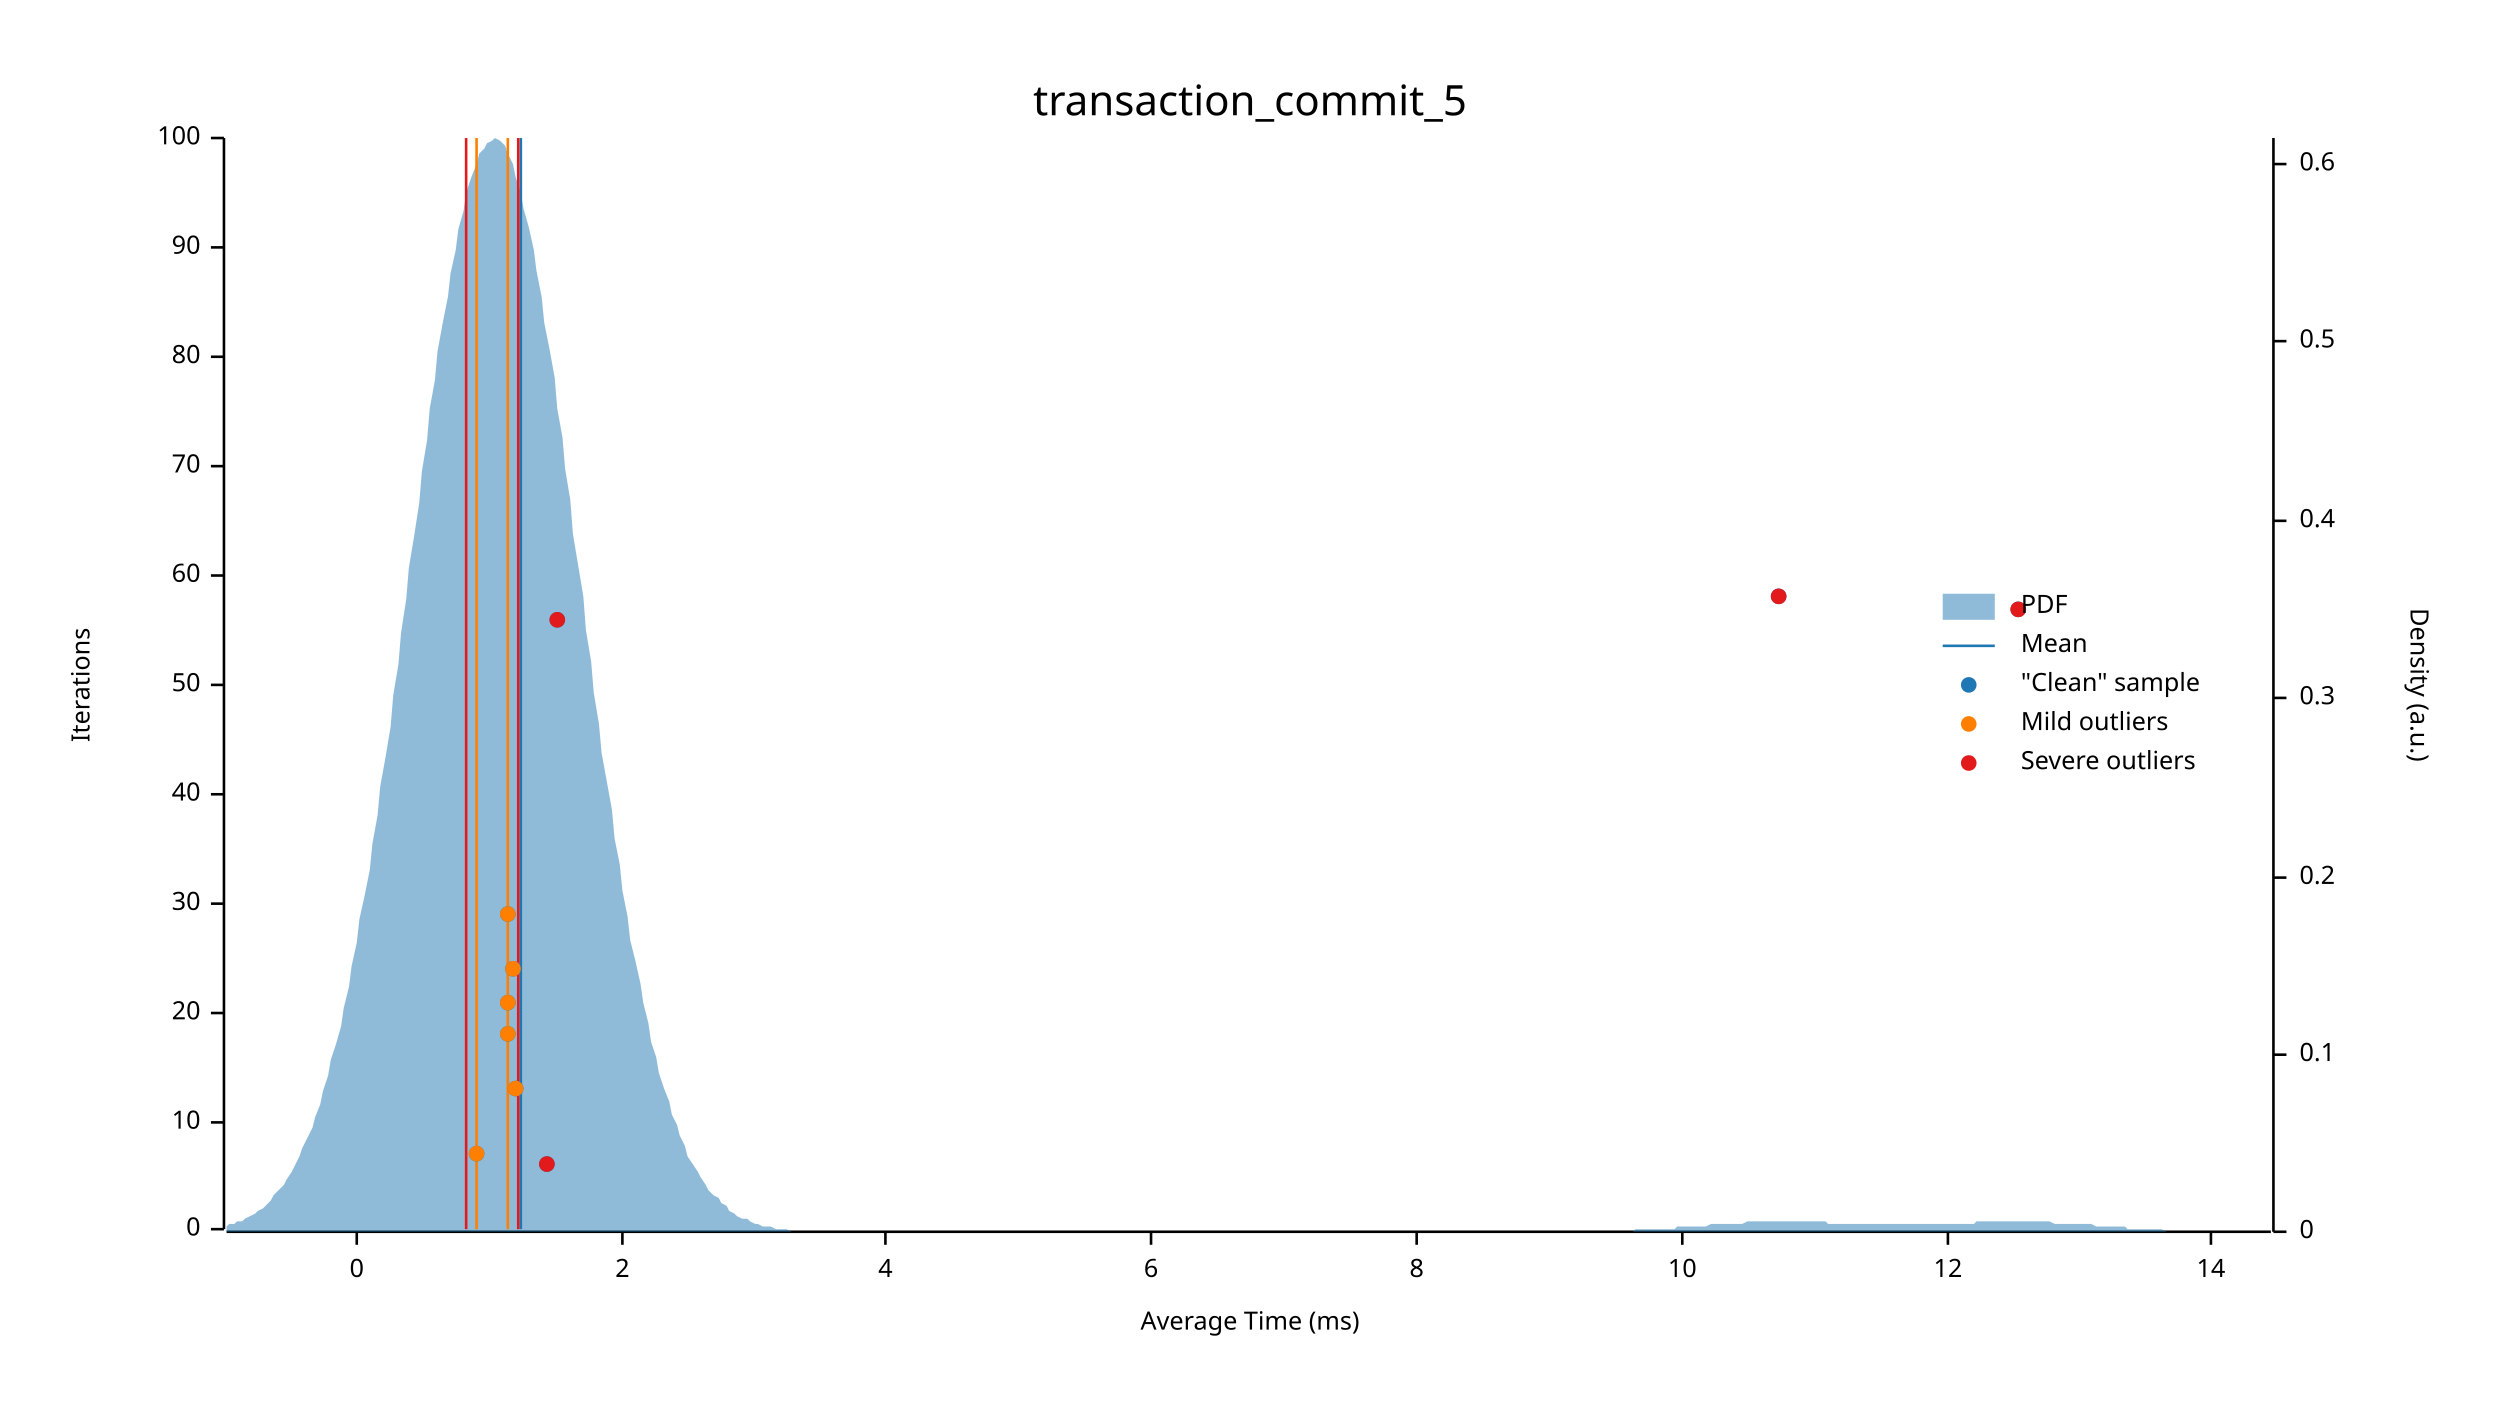
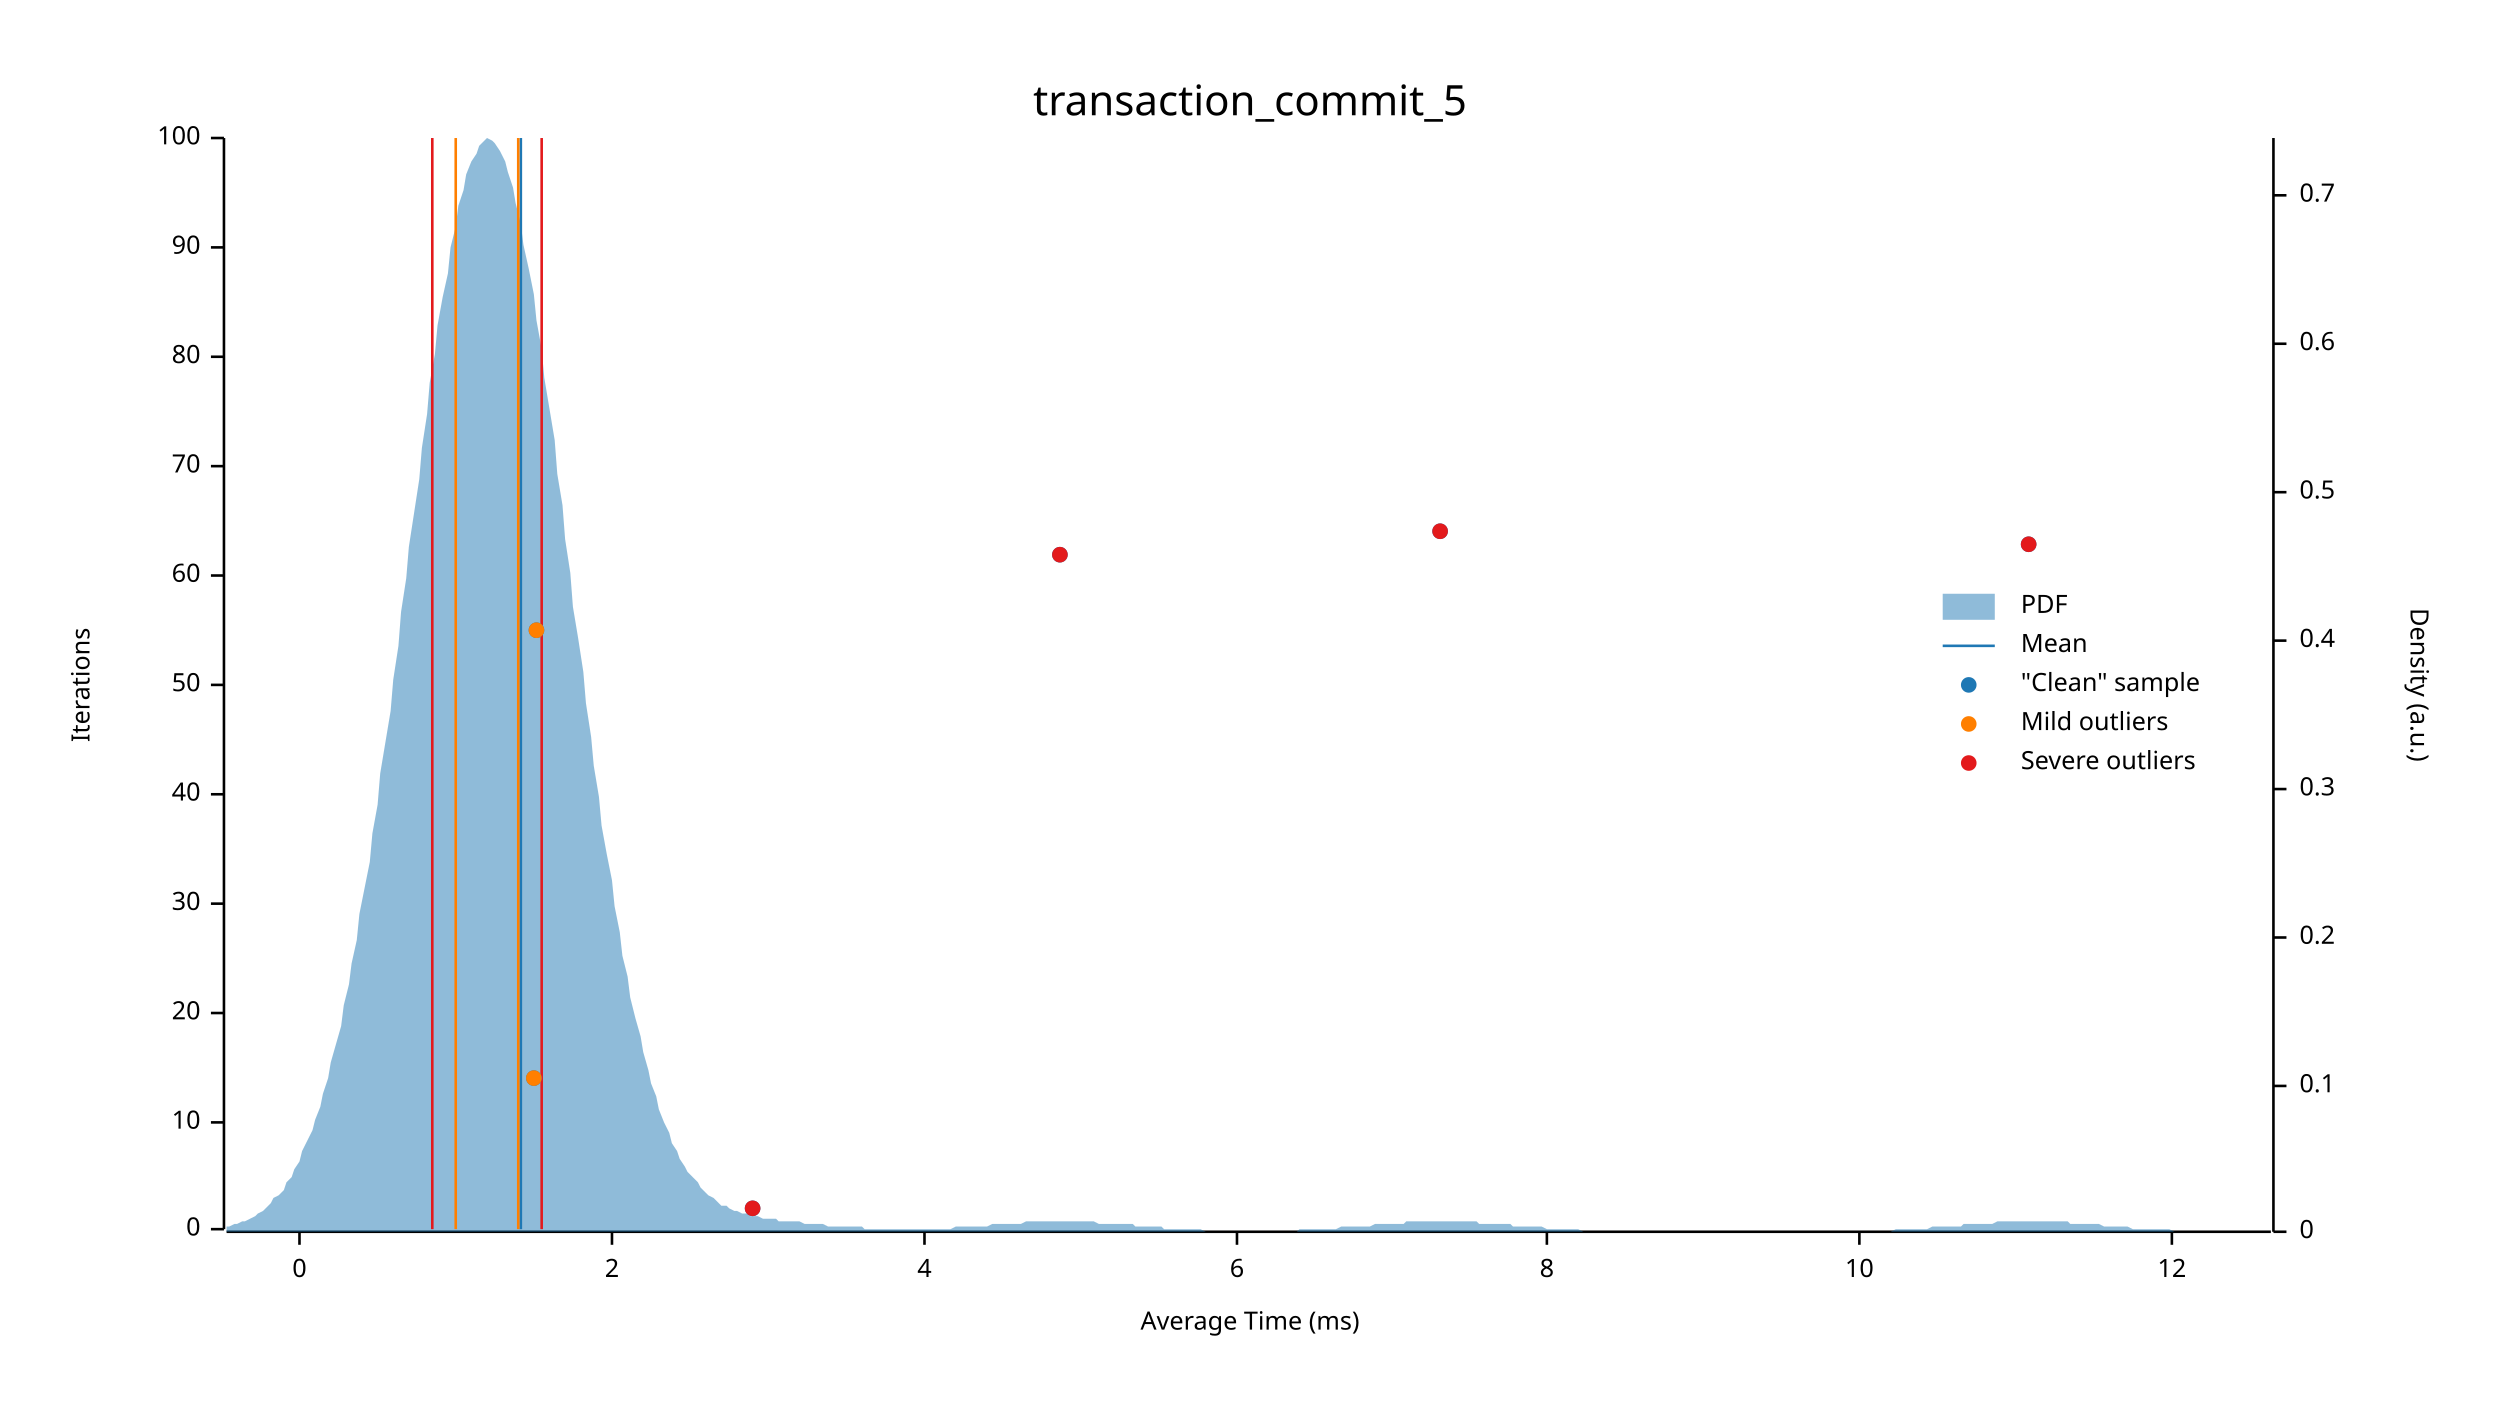
<svg xmlns="http://www.w3.org/2000/svg" width="960" height="540" viewBox="0 0 960 540">
  <text x="480" y="32" dy="0.76em" text-anchor="middle" font-family="sans-serif" font-size="16.129" opacity="1" fill="#000000">
transaction_commit_5
</text>
  <text x="27" y="263" dy="0.76em" text-anchor="middle" font-family="sans-serif" font-size="9.677" opacity="1" fill="#000000" transform="rotate(270, 27, 263)">
Iterations
</text>
  <text x="480" y="513" dy="-0.5ex" text-anchor="middle" font-family="sans-serif" font-size="9.677" opacity="1" fill="#000000">
Average Time (ms)
</text>
  <polyline fill="none" opacity="1" stroke="#000000" stroke-width="1" points="86,53 86,472 " />
  <text x="77" y="472" dy="0.5ex" text-anchor="end" font-family="sans-serif" font-size="9.677" opacity="1" fill="#000000">
0
</text>
  <polyline fill="none" opacity="1" stroke="#000000" stroke-width="1" points="81,472 86,472 " />
  <text x="77" y="431" dy="0.5ex" text-anchor="end" font-family="sans-serif" font-size="9.677" opacity="1" fill="#000000">
10
</text>
  <polyline fill="none" opacity="1" stroke="#000000" stroke-width="1" points="81,431 86,431 " />
  <text x="77" y="389" dy="0.5ex" text-anchor="end" font-family="sans-serif" font-size="9.677" opacity="1" fill="#000000">
20
</text>
  <polyline fill="none" opacity="1" stroke="#000000" stroke-width="1" points="81,389 86,389 " />
  <text x="77" y="347" dy="0.5ex" text-anchor="end" font-family="sans-serif" font-size="9.677" opacity="1" fill="#000000">
30
</text>
  <polyline fill="none" opacity="1" stroke="#000000" stroke-width="1" points="81,347 86,347 " />
  <text x="77" y="305" dy="0.5ex" text-anchor="end" font-family="sans-serif" font-size="9.677" opacity="1" fill="#000000">
40
</text>
  <polyline fill="none" opacity="1" stroke="#000000" stroke-width="1" points="81,305 86,305 " />
  <text x="77" y="263" dy="0.5ex" text-anchor="end" font-family="sans-serif" font-size="9.677" opacity="1" fill="#000000">
50
</text>
  <polyline fill="none" opacity="1" stroke="#000000" stroke-width="1" points="81,263 86,263 " />
  <text x="77" y="221" dy="0.5ex" text-anchor="end" font-family="sans-serif" font-size="9.677" opacity="1" fill="#000000">
60
</text>
  <polyline fill="none" opacity="1" stroke="#000000" stroke-width="1" points="81,221 86,221 " />
  <text x="77" y="179" dy="0.5ex" text-anchor="end" font-family="sans-serif" font-size="9.677" opacity="1" fill="#000000">
70
</text>
  <polyline fill="none" opacity="1" stroke="#000000" stroke-width="1" points="81,179 86,179 " />
  <text x="77" y="137" dy="0.5ex" text-anchor="end" font-family="sans-serif" font-size="9.677" opacity="1" fill="#000000">
80
</text>
  <polyline fill="none" opacity="1" stroke="#000000" stroke-width="1" points="81,137 86,137 " />
  <text x="77" y="95" dy="0.5ex" text-anchor="end" font-family="sans-serif" font-size="9.677" opacity="1" fill="#000000">
90
</text>
  <polyline fill="none" opacity="1" stroke="#000000" stroke-width="1" points="81,95 86,95 " />
  <text x="77" y="53" dy="0.5ex" text-anchor="end" font-family="sans-serif" font-size="9.677" opacity="1" fill="#000000">
100
</text>
  <polyline fill="none" opacity="1" stroke="#000000" stroke-width="1" points="81,53 86,53 " />
  <polyline fill="none" opacity="1" stroke="#000000" stroke-width="1" points="87,473 872,473 " />
-   <text x="137" y="483" dy="0.76em" text-anchor="middle" font-family="sans-serif" font-size="9.677" opacity="1" fill="#000000">
+   <text x="115" y="483" dy="0.76em" text-anchor="middle" font-family="sans-serif" font-size="9.677" opacity="1" fill="#000000">
0
</text>
-   <polyline fill="none" opacity="1" stroke="#000000" stroke-width="1" points="137,473 137,478 " />
-   <text x="239" y="483" dy="0.76em" text-anchor="middle" font-family="sans-serif" font-size="9.677" opacity="1" fill="#000000">
+   <polyline fill="none" opacity="1" stroke="#000000" stroke-width="1" points="115,473 115,478 " />
+   <text x="235" y="483" dy="0.76em" text-anchor="middle" font-family="sans-serif" font-size="9.677" opacity="1" fill="#000000">
2
</text>
-   <polyline fill="none" opacity="1" stroke="#000000" stroke-width="1" points="239,473 239,478 " />
-   <text x="340" y="483" dy="0.76em" text-anchor="middle" font-family="sans-serif" font-size="9.677" opacity="1" fill="#000000">
+   <polyline fill="none" opacity="1" stroke="#000000" stroke-width="1" points="235,473 235,478 " />
+   <text x="355" y="483" dy="0.76em" text-anchor="middle" font-family="sans-serif" font-size="9.677" opacity="1" fill="#000000">
4
</text>
-   <polyline fill="none" opacity="1" stroke="#000000" stroke-width="1" points="340,473 340,478 " />
-   <text x="442" y="483" dy="0.76em" text-anchor="middle" font-family="sans-serif" font-size="9.677" opacity="1" fill="#000000">
+   <polyline fill="none" opacity="1" stroke="#000000" stroke-width="1" points="355,473 355,478 " />
+   <text x="475" y="483" dy="0.76em" text-anchor="middle" font-family="sans-serif" font-size="9.677" opacity="1" fill="#000000">
6
</text>
-   <polyline fill="none" opacity="1" stroke="#000000" stroke-width="1" points="442,473 442,478 " />
-   <text x="544" y="483" dy="0.76em" text-anchor="middle" font-family="sans-serif" font-size="9.677" opacity="1" fill="#000000">
+   <polyline fill="none" opacity="1" stroke="#000000" stroke-width="1" points="475,473 475,478 " />
+   <text x="594" y="483" dy="0.76em" text-anchor="middle" font-family="sans-serif" font-size="9.677" opacity="1" fill="#000000">
8
</text>
-   <polyline fill="none" opacity="1" stroke="#000000" stroke-width="1" points="544,473 544,478 " />
-   <text x="646" y="483" dy="0.76em" text-anchor="middle" font-family="sans-serif" font-size="9.677" opacity="1" fill="#000000">
+   <polyline fill="none" opacity="1" stroke="#000000" stroke-width="1" points="594,473 594,478 " />
+   <text x="714" y="483" dy="0.76em" text-anchor="middle" font-family="sans-serif" font-size="9.677" opacity="1" fill="#000000">
10
</text>
-   <polyline fill="none" opacity="1" stroke="#000000" stroke-width="1" points="646,473 646,478 " />
-   <text x="748" y="483" dy="0.76em" text-anchor="middle" font-family="sans-serif" font-size="9.677" opacity="1" fill="#000000">
+   <polyline fill="none" opacity="1" stroke="#000000" stroke-width="1" points="714,473 714,478 " />
+   <text x="834" y="483" dy="0.76em" text-anchor="middle" font-family="sans-serif" font-size="9.677" opacity="1" fill="#000000">
12
</text>
-   <polyline fill="none" opacity="1" stroke="#000000" stroke-width="1" points="748,473 748,478 " />
-   <text x="849" y="483" dy="0.76em" text-anchor="middle" font-family="sans-serif" font-size="9.677" opacity="1" fill="#000000">
- 14
- </text>
-   <polyline fill="none" opacity="1" stroke="#000000" stroke-width="1" points="849,473 849,478 " />
+   <polyline fill="none" opacity="1" stroke="#000000" stroke-width="1" points="834,473 834,478 " />
  <text x="933" y="263" dy="0.76em" text-anchor="middle" font-family="sans-serif" font-size="9.677" opacity="1" fill="#000000" transform="rotate(90, 933, 263)">
Density (a.u.)
</text>
  <polyline fill="none" opacity="1" stroke="#000000" stroke-width="1" points="873,53 873,473 " />
  <text x="883" y="473" dy="0.5ex" text-anchor="start" font-family="sans-serif" font-size="9.677" opacity="1" fill="#000000">
0
</text>
  <polyline fill="none" opacity="1" stroke="#000000" stroke-width="1" points="873,473 878,473 " />
-   <text x="883" y="405" dy="0.5ex" text-anchor="start" font-family="sans-serif" font-size="9.677" opacity="1" fill="#000000">
+   <text x="883" y="417" dy="0.5ex" text-anchor="start" font-family="sans-serif" font-size="9.677" opacity="1" fill="#000000">
0.1
</text>
-   <polyline fill="none" opacity="1" stroke="#000000" stroke-width="1" points="873,405 878,405 " />
-   <text x="883" y="337" dy="0.5ex" text-anchor="start" font-family="sans-serif" font-size="9.677" opacity="1" fill="#000000">
+   <polyline fill="none" opacity="1" stroke="#000000" stroke-width="1" points="873,417 878,417 " />
+   <text x="883" y="360" dy="0.5ex" text-anchor="start" font-family="sans-serif" font-size="9.677" opacity="1" fill="#000000">
0.2
</text>
-   <polyline fill="none" opacity="1" stroke="#000000" stroke-width="1" points="873,337 878,337 " />
-   <text x="883" y="268" dy="0.5ex" text-anchor="start" font-family="sans-serif" font-size="9.677" opacity="1" fill="#000000">
+   <polyline fill="none" opacity="1" stroke="#000000" stroke-width="1" points="873,360 878,360 " />
+   <text x="883" y="303" dy="0.5ex" text-anchor="start" font-family="sans-serif" font-size="9.677" opacity="1" fill="#000000">
0.3
</text>
-   <polyline fill="none" opacity="1" stroke="#000000" stroke-width="1" points="873,268 878,268 " />
-   <text x="883" y="200" dy="0.5ex" text-anchor="start" font-family="sans-serif" font-size="9.677" opacity="1" fill="#000000">
+   <polyline fill="none" opacity="1" stroke="#000000" stroke-width="1" points="873,303 878,303 " />
+   <text x="883" y="246" dy="0.5ex" text-anchor="start" font-family="sans-serif" font-size="9.677" opacity="1" fill="#000000">
0.4
</text>
-   <polyline fill="none" opacity="1" stroke="#000000" stroke-width="1" points="873,200 878,200 " />
-   <text x="883" y="131" dy="0.5ex" text-anchor="start" font-family="sans-serif" font-size="9.677" opacity="1" fill="#000000">
+   <polyline fill="none" opacity="1" stroke="#000000" stroke-width="1" points="873,246 878,246 " />
+   <text x="883" y="189" dy="0.5ex" text-anchor="start" font-family="sans-serif" font-size="9.677" opacity="1" fill="#000000">
0.5
</text>
-   <polyline fill="none" opacity="1" stroke="#000000" stroke-width="1" points="873,131 878,131 " />
-   <text x="883" y="63" dy="0.5ex" text-anchor="start" font-family="sans-serif" font-size="9.677" opacity="1" fill="#000000">
+   <polyline fill="none" opacity="1" stroke="#000000" stroke-width="1" points="873,189 878,189 " />
+   <text x="883" y="132" dy="0.5ex" text-anchor="start" font-family="sans-serif" font-size="9.677" opacity="1" fill="#000000">
0.6
</text>
-   <polyline fill="none" opacity="1" stroke="#000000" stroke-width="1" points="873,63 878,63 " />
-   <polygon opacity="0.5" fill="#1F78B4" points="87,471 88,470 90,470 91,469 93,469 94,468 96,467 98,466 99,465 101,464 102,463 104,461 105,459 107,457 109,455 110,453 112,450 113,448 115,444 116,441 118,437 120,433 121,429 123,424 124,419 126,413 127,407 129,401 131,394 132,387 134,379 135,371 137,362 138,353 140,344 142,334 143,324 145,313 146,302 148,291 150,279 151,267 153,255 154,243 156,230 157,218 159,206 161,193 162,181 164,169 165,157 167,146 168,135 170,124 172,114 173,105 175,96 176,88 178,81 179,74 181,68 183,63 184,59 186,57 187,55 189,54 190,53 192,54 194,56 195,59 197,63 198,68 200,74 201,80 203,87 205,96 206,104 208,114 209,124 211,134 213,145 214,157 216,168 217,180 219,192 220,205 222,217 224,229 225,242 227,254 228,266 230,278 231,289 233,300 235,311 236,322 238,332 239,342 241,352 242,361 244,369 246,378 247,385 249,393 250,400 252,406 253,412 255,418 257,423 258,428 260,432 261,436 263,440 264,444 266,447 268,450 269,452 271,455 272,457 274,459 276,460 277,462 279,463 280,465 282,466 283,467 285,468 287,468 288,469 290,470 291,470 293,471 294,471 296,471 298,472 299,472 301,472 302,472 304,473 305,473 307,473 309,473 310,473 312,473 313,473 315,473 316,473 318,473 320,473 321,473 323,473 324,473 326,473 327,473 329,473 331,473 332,473 334,473 335,473 337,473 339,473 340,473 342,473 343,473 345,473 346,473 348,473 350,473 351,473 353,473 354,473 356,473 357,473 359,473 361,473 362,473 364,473 365,473 367,473 368,473 370,473 372,473 373,473 375,473 376,473 378,473 379,473 381,473 383,473 384,473 386,473 387,473 389,473 391,473 392,473 394,473 395,473 397,473 398,473 400,473 402,473 403,473 405,473 406,473 408,473 409,473 411,473 413,473 414,473 416,473 417,473 419,473 420,473 422,473 424,473 425,473 427,473 428,473 430,473 431,473 433,473 435,473 436,473 438,473 439,473 441,473 442,473 444,473 446,473 447,473 449,473 450,473 452,473 454,473 455,473 457,473 458,473 460,473 461,473 463,473 465,473 466,473 468,473 469,473 471,473 472,473 474,473 476,473 477,473 479,473 480,473 482,473 483,473 485,473 487,473 488,473 490,473 491,473 493,473 494,473 496,473 498,473 499,473 501,473 502,473 504,473 505,473 507,473 509,473 510,473 512,473 513,473 515,473 517,473 518,473 520,473 521,473 523,473 524,473 526,473 528,473 529,473 531,473 532,473 534,473 535,473 537,473 539,473 540,473 542,473 543,473 545,473 546,473 548,473 550,473 551,473 553,473 554,473 556,473 557,473 559,473 561,473 562,473 564,473 565,473 567,473 568,473 570,473 572,473 573,473 575,473 576,473 578,473 580,473 581,473 583,473 584,473 586,473 587,473 589,473 591,473 592,473 594,473 595,473 597,473 598,473 600,473 602,473 603,473 605,473 606,473 608,473 609,473 611,473 613,473 614,473 616,473 617,473 619,473 620,473 622,473 624,473 625,473 627,473 628,472 630,472 632,472 633,472 635,472 636,472 638,472 639,472 641,472 643,472 644,471 646,471 647,471 649,471 650,471 652,471 654,471 655,471 657,470 658,470 660,470 661,470 663,470 665,470 666,470 668,470 669,470 671,469 672,469 674,469 676,469 677,469 679,469 680,469 682,469 683,469 685,469 687,469 688,469 690,469 691,469 693,469 695,469 696,469 698,469 699,469 701,469 702,470 704,470 706,470 707,470 709,470 710,470 712,470 713,470 715,470 717,470 718,470 720,470 721,470 723,470 724,470 726,470 728,470 729,470 731,470 732,470 734,470 735,470 737,470 739,470 740,470 742,470 743,470 745,470 746,470 748,470 750,470 751,470 753,470 754,470 756,470 758,470 759,469 761,469 762,469 764,469 765,469 767,469 769,469 770,469 772,469 773,469 775,469 776,469 778,469 780,469 781,469 783,469 784,469 786,469 787,469 789,470 791,470 792,470 794,470 795,470 797,470 798,470 800,470 802,470 803,470 805,471 806,471 808,471 809,471 811,471 813,471 814,471 816,471 817,472 819,472 821,472 822,472 824,472 825,472 827,472 828,472 830,472 832,473 833,473 835,473 836,473 838,473 839,473 841,473 843,473 844,473 846,473 847,473 849,473 850,473 852,473 854,473 855,473 857,473 858,473 860,473 861,473 863,473 865,473 866,473 868,473 869,473 871,473 873,473 873,473 87,473 " />
+   <polyline fill="none" opacity="1" stroke="#000000" stroke-width="1" points="873,132 878,132 " />
+   <text x="883" y="75" dy="0.5ex" text-anchor="start" font-family="sans-serif" font-size="9.677" opacity="1" fill="#000000">
+ 0.7
+ </text>
+   <polyline fill="none" opacity="1" stroke="#000000" stroke-width="1" points="873,75 878,75 " />
+   <polygon opacity="0.5" fill="#1F78B4" points="87,471 88,471 90,470 91,470 93,469 94,469 96,468 98,467 99,466 101,465 102,464 104,462 105,460 107,459 109,457 110,454 112,452 113,449 115,446 116,442 118,438 120,434 121,430 123,425 124,420 126,414 127,408 129,401 131,394 132,386 134,378 135,370 137,361 138,351 140,341 142,331 143,320 145,309 146,297 148,285 150,273 151,261 153,248 154,235 156,222 157,210 159,197 161,184 162,172 164,159 165,147 167,136 168,125 170,114 172,105 173,95 175,87 176,79 178,73 179,67 181,62 183,59 184,56 186,54 187,53 189,54 190,55 192,58 194,62 195,66 197,72 198,78 200,86 201,94 203,103 205,113 206,123 208,134 209,145 211,157 213,169 214,182 216,194 217,207 219,220 220,233 222,245 224,258 225,270 227,283 228,294 230,306 231,317 233,328 235,338 236,348 238,358 239,367 241,375 242,383 244,391 246,398 247,404 249,411 250,416 252,421 253,426 255,431 257,435 258,439 260,442 261,445 263,448 264,450 266,452 268,454 269,456 271,458 272,459 274,460 276,462 277,463 279,463 280,464 282,465 283,465 285,466 287,466 288,467 290,467 291,467 293,468 294,468 296,468 298,468 299,469 301,469 302,469 304,469 305,469 307,469 309,470 310,470 312,470 313,470 315,470 316,470 318,471 320,471 321,471 323,471 324,471 326,471 327,471 329,471 331,471 332,472 334,472 335,472 337,472 339,472 340,472 342,472 343,472 345,472 346,472 348,472 350,472 351,472 353,472 354,472 356,472 357,472 359,472 361,472 362,472 364,472 365,472 367,471 368,471 370,471 372,471 373,471 375,471 376,471 378,471 379,471 381,470 383,470 384,470 386,470 387,470 389,470 391,470 392,470 394,469 395,469 397,469 398,469 400,469 402,469 403,469 405,469 406,469 408,469 409,469 411,469 413,469 414,469 416,469 417,469 419,469 420,469 422,470 424,470 425,470 427,470 428,470 430,470 431,470 433,470 435,470 436,471 438,471 439,471 441,471 442,471 444,471 446,471 447,472 449,472 450,472 452,472 454,472 455,472 457,472 458,472 460,472 461,472 463,473 465,473 466,473 468,473 469,473 471,473 472,473 474,473 476,473 477,473 479,473 480,473 482,473 483,473 485,473 487,473 488,473 490,473 491,473 493,473 494,473 496,473 498,473 499,472 501,472 502,472 504,472 505,472 507,472 509,472 510,472 512,472 513,472 515,471 517,471 518,471 520,471 521,471 523,471 524,471 526,471 528,470 529,470 531,470 532,470 534,470 535,470 537,470 539,470 540,469 542,469 543,469 545,469 546,469 548,469 550,469 551,469 553,469 554,469 556,469 557,469 559,469 561,469 562,469 564,469 565,469 567,469 568,470 570,470 572,470 573,470 575,470 576,470 578,470 580,470 581,471 583,471 584,471 586,471 587,471 589,471 591,471 592,471 594,472 595,472 597,472 598,472 600,472 602,472 603,472 605,472 606,472 608,473 609,473 611,473 613,473 614,473 616,473 617,473 619,473 620,473 622,473 624,473 625,473 627,473 628,473 630,473 632,473 633,473 635,473 636,473 638,473 639,473 641,473 643,473 644,473 646,473 647,473 649,473 650,473 652,473 654,473 655,473 657,473 658,473 660,473 661,473 663,473 665,473 666,473 668,473 669,473 671,473 672,473 674,473 676,473 677,473 679,473 680,473 682,473 683,473 685,473 687,473 688,473 690,473 691,473 693,473 695,473 696,473 698,473 699,473 701,473 702,473 704,473 706,473 707,473 709,473 710,473 712,473 713,473 715,473 717,473 718,473 720,473 721,473 723,473 724,473 726,473 728,472 729,472 731,472 732,472 734,472 735,472 737,472 739,472 740,472 742,471 743,471 745,471 746,471 748,471 750,471 751,471 753,471 754,470 756,470 758,470 759,470 761,470 762,470 764,470 765,470 767,469 769,469 770,469 772,469 773,469 775,469 776,469 778,469 780,469 781,469 783,469 784,469 786,469 787,469 789,469 791,469 792,469 794,469 795,470 797,470 798,470 800,470 802,470 803,470 805,470 806,470 808,471 809,471 811,471 813,471 814,471 816,471 817,471 819,472 821,472 822,472 824,472 825,472 827,472 828,472 830,472 832,472 833,472 835,473 836,473 838,473 839,473 841,473 843,473 844,473 846,473 847,473 849,473 850,473 852,473 854,473 855,473 857,473 858,473 860,473 861,473 863,473 865,473 866,473 868,473 869,473 871,473 873,473 873,473 87,473 " />
  <polyline fill="none" opacity="1" stroke="#1F78B4" stroke-width="1" points="200,472 200,53 " />
-   <polyline fill="none" opacity="1" stroke="#FF7F00" stroke-width="1" points="183,472 183,53 " />
-   <polyline fill="none" opacity="1" stroke="#FF7F00" stroke-width="1" points="195,472 195,53 " />
-   <polyline fill="none" opacity="1" stroke="#E31A1C" stroke-width="1" points="179,472 179,53 " />
-   <polyline fill="none" opacity="1" stroke="#E31A1C" stroke-width="1" points="199,472 199,53 " />
-   <circle cx="210" cy="447" r="3" opacity="1" fill="#1F78B4" stroke="none" stroke-width="1" />
-   <circle cx="183" cy="443" r="3" opacity="1" fill="#1F78B4" stroke="none" stroke-width="1" />
-   <circle cx="198" cy="418" r="3" opacity="1" fill="#1F78B4" stroke="none" stroke-width="1" />
-   <circle cx="195" cy="397" r="3" opacity="1" fill="#1F78B4" stroke="none" stroke-width="1" />
-   <circle cx="195" cy="385" r="3" opacity="1" fill="#1F78B4" stroke="none" stroke-width="1" />
-   <circle cx="197" cy="372" r="3" opacity="1" fill="#1F78B4" stroke="none" stroke-width="1" />
-   <circle cx="195" cy="351" r="3" opacity="1" fill="#1F78B4" stroke="none" stroke-width="1" />
-   <circle cx="214" cy="238" r="3" opacity="1" fill="#1F78B4" stroke="none" stroke-width="1" />
-   <circle cx="775" cy="234" r="3" opacity="1" fill="#1F78B4" stroke="none" stroke-width="1" />
-   <circle cx="683" cy="229" r="3" opacity="1" fill="#1F78B4" stroke="none" stroke-width="1" />
-   <circle cx="183" cy="443" r="3" opacity="1" fill="#FF7F00" stroke="none" stroke-width="1" />
-   <circle cx="198" cy="418" r="3" opacity="1" fill="#FF7F00" stroke="none" stroke-width="1" />
-   <circle cx="195" cy="397" r="3" opacity="1" fill="#FF7F00" stroke="none" stroke-width="1" />
-   <circle cx="195" cy="385" r="3" opacity="1" fill="#FF7F00" stroke="none" stroke-width="1" />
-   <circle cx="197" cy="372" r="3" opacity="1" fill="#FF7F00" stroke="none" stroke-width="1" />
-   <circle cx="195" cy="351" r="3" opacity="1" fill="#FF7F00" stroke="none" stroke-width="1" />
-   <circle cx="210" cy="447" r="3" opacity="1" fill="#E31A1C" stroke="none" stroke-width="1" />
-   <circle cx="214" cy="238" r="3" opacity="1" fill="#E31A1C" stroke="none" stroke-width="1" />
-   <circle cx="775" cy="234" r="3" opacity="1" fill="#E31A1C" stroke="none" stroke-width="1" />
-   <circle cx="683" cy="229" r="3" opacity="1" fill="#E31A1C" stroke="none" stroke-width="1" />
+   <polyline fill="none" opacity="1" stroke="#FF7F00" stroke-width="1" points="175,472 175,53 " />
+   <polyline fill="none" opacity="1" stroke="#FF7F00" stroke-width="1" points="199,472 199,53 " />
+   <polyline fill="none" opacity="1" stroke="#E31A1C" stroke-width="1" points="166,472 166,53 " />
+   <polyline fill="none" opacity="1" stroke="#E31A1C" stroke-width="1" points="208,472 208,53 " />
+   <circle cx="289" cy="464" r="3" opacity="1" fill="#1F78B4" stroke="none" stroke-width="1" />
+   <circle cx="205" cy="414" r="3" opacity="1" fill="#1F78B4" stroke="none" stroke-width="1" />
+   <circle cx="206" cy="242" r="3" opacity="1" fill="#1F78B4" stroke="none" stroke-width="1" />
+   <circle cx="407" cy="213" r="3" opacity="1" fill="#1F78B4" stroke="none" stroke-width="1" />
+   <circle cx="779" cy="209" r="3" opacity="1" fill="#1F78B4" stroke="none" stroke-width="1" />
+   <circle cx="553" cy="204" r="3" opacity="1" fill="#1F78B4" stroke="none" stroke-width="1" />
+   <circle cx="205" cy="414" r="3" opacity="1" fill="#FF7F00" stroke="none" stroke-width="1" />
+   <circle cx="206" cy="242" r="3" opacity="1" fill="#FF7F00" stroke="none" stroke-width="1" />
+   <circle cx="289" cy="464" r="3" opacity="1" fill="#E31A1C" stroke="none" stroke-width="1" />
+   <circle cx="407" cy="213" r="3" opacity="1" fill="#E31A1C" stroke="none" stroke-width="1" />
+   <circle cx="779" cy="209" r="3" opacity="1" fill="#E31A1C" stroke="none" stroke-width="1" />
+   <circle cx="553" cy="204" r="3" opacity="1" fill="#E31A1C" stroke="none" stroke-width="1" />
  <text x="776" y="228" dy="0.76em" text-anchor="start" font-family="sans-serif" font-size="9.677" opacity="1" fill="#000000">
PDF
</text>
  <text x="776" y="243" dy="0.76em" text-anchor="start" font-family="sans-serif" font-size="9.677" opacity="1" fill="#000000">
Mean
</text>
  <text x="776" y="258" dy="0.76em" text-anchor="start" font-family="sans-serif" font-size="9.677" opacity="1" fill="#000000">
"Clean" sample
</text>
  <text x="776" y="273" dy="0.76em" text-anchor="start" font-family="sans-serif" font-size="9.677" opacity="1" fill="#000000">
Mild outliers
</text>
  <text x="776" y="288" dy="0.76em" text-anchor="start" font-family="sans-serif" font-size="9.677" opacity="1" fill="#000000">
Severe outliers
</text>
  <rect x="746" y="228" width="20" height="10" opacity="0.5" fill="#1F78B4" stroke="none" />
  <polyline fill="none" opacity="1" stroke="#1F78B4" stroke-width="1" points="746,248 766,248 " />
  <circle cx="756" cy="263" r="3" opacity="1" fill="#1F78B4" stroke="none" stroke-width="1" />
  <circle cx="756" cy="278" r="3" opacity="1" fill="#FF7F00" stroke="none" stroke-width="1" />
  <circle cx="756" cy="293" r="3" opacity="1" fill="#E31A1C" stroke="none" stroke-width="1" />
</svg>
